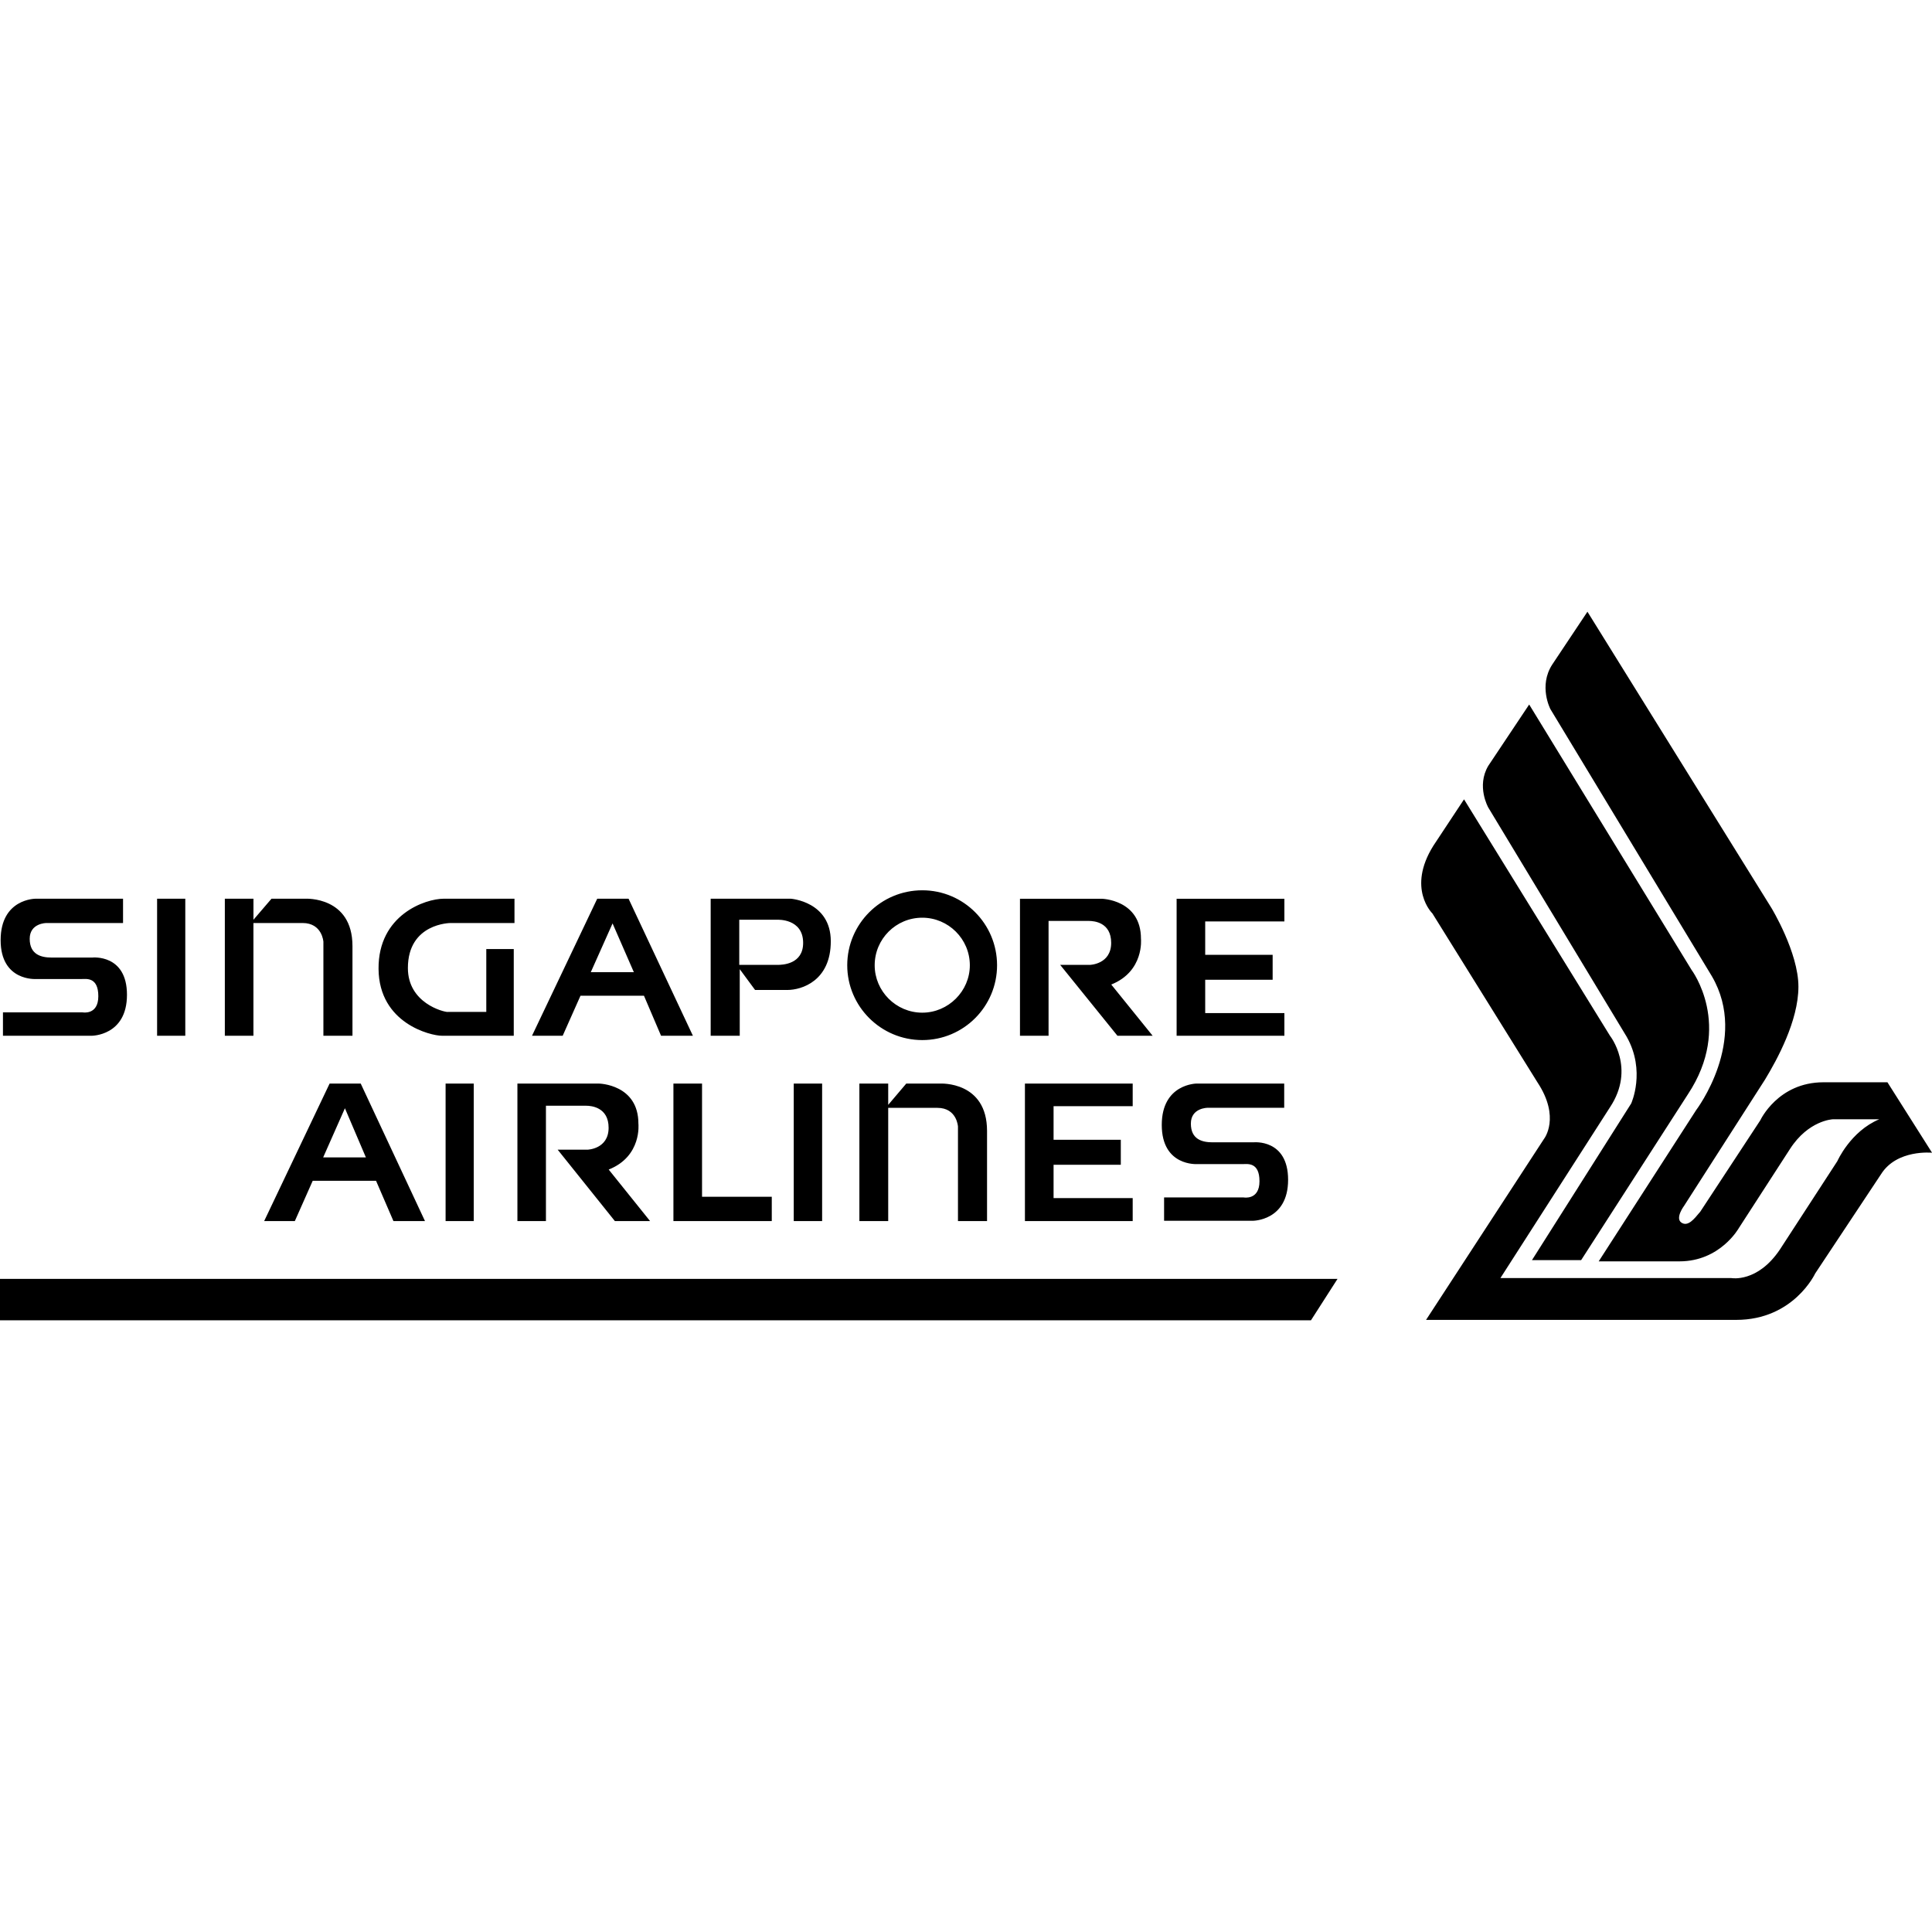
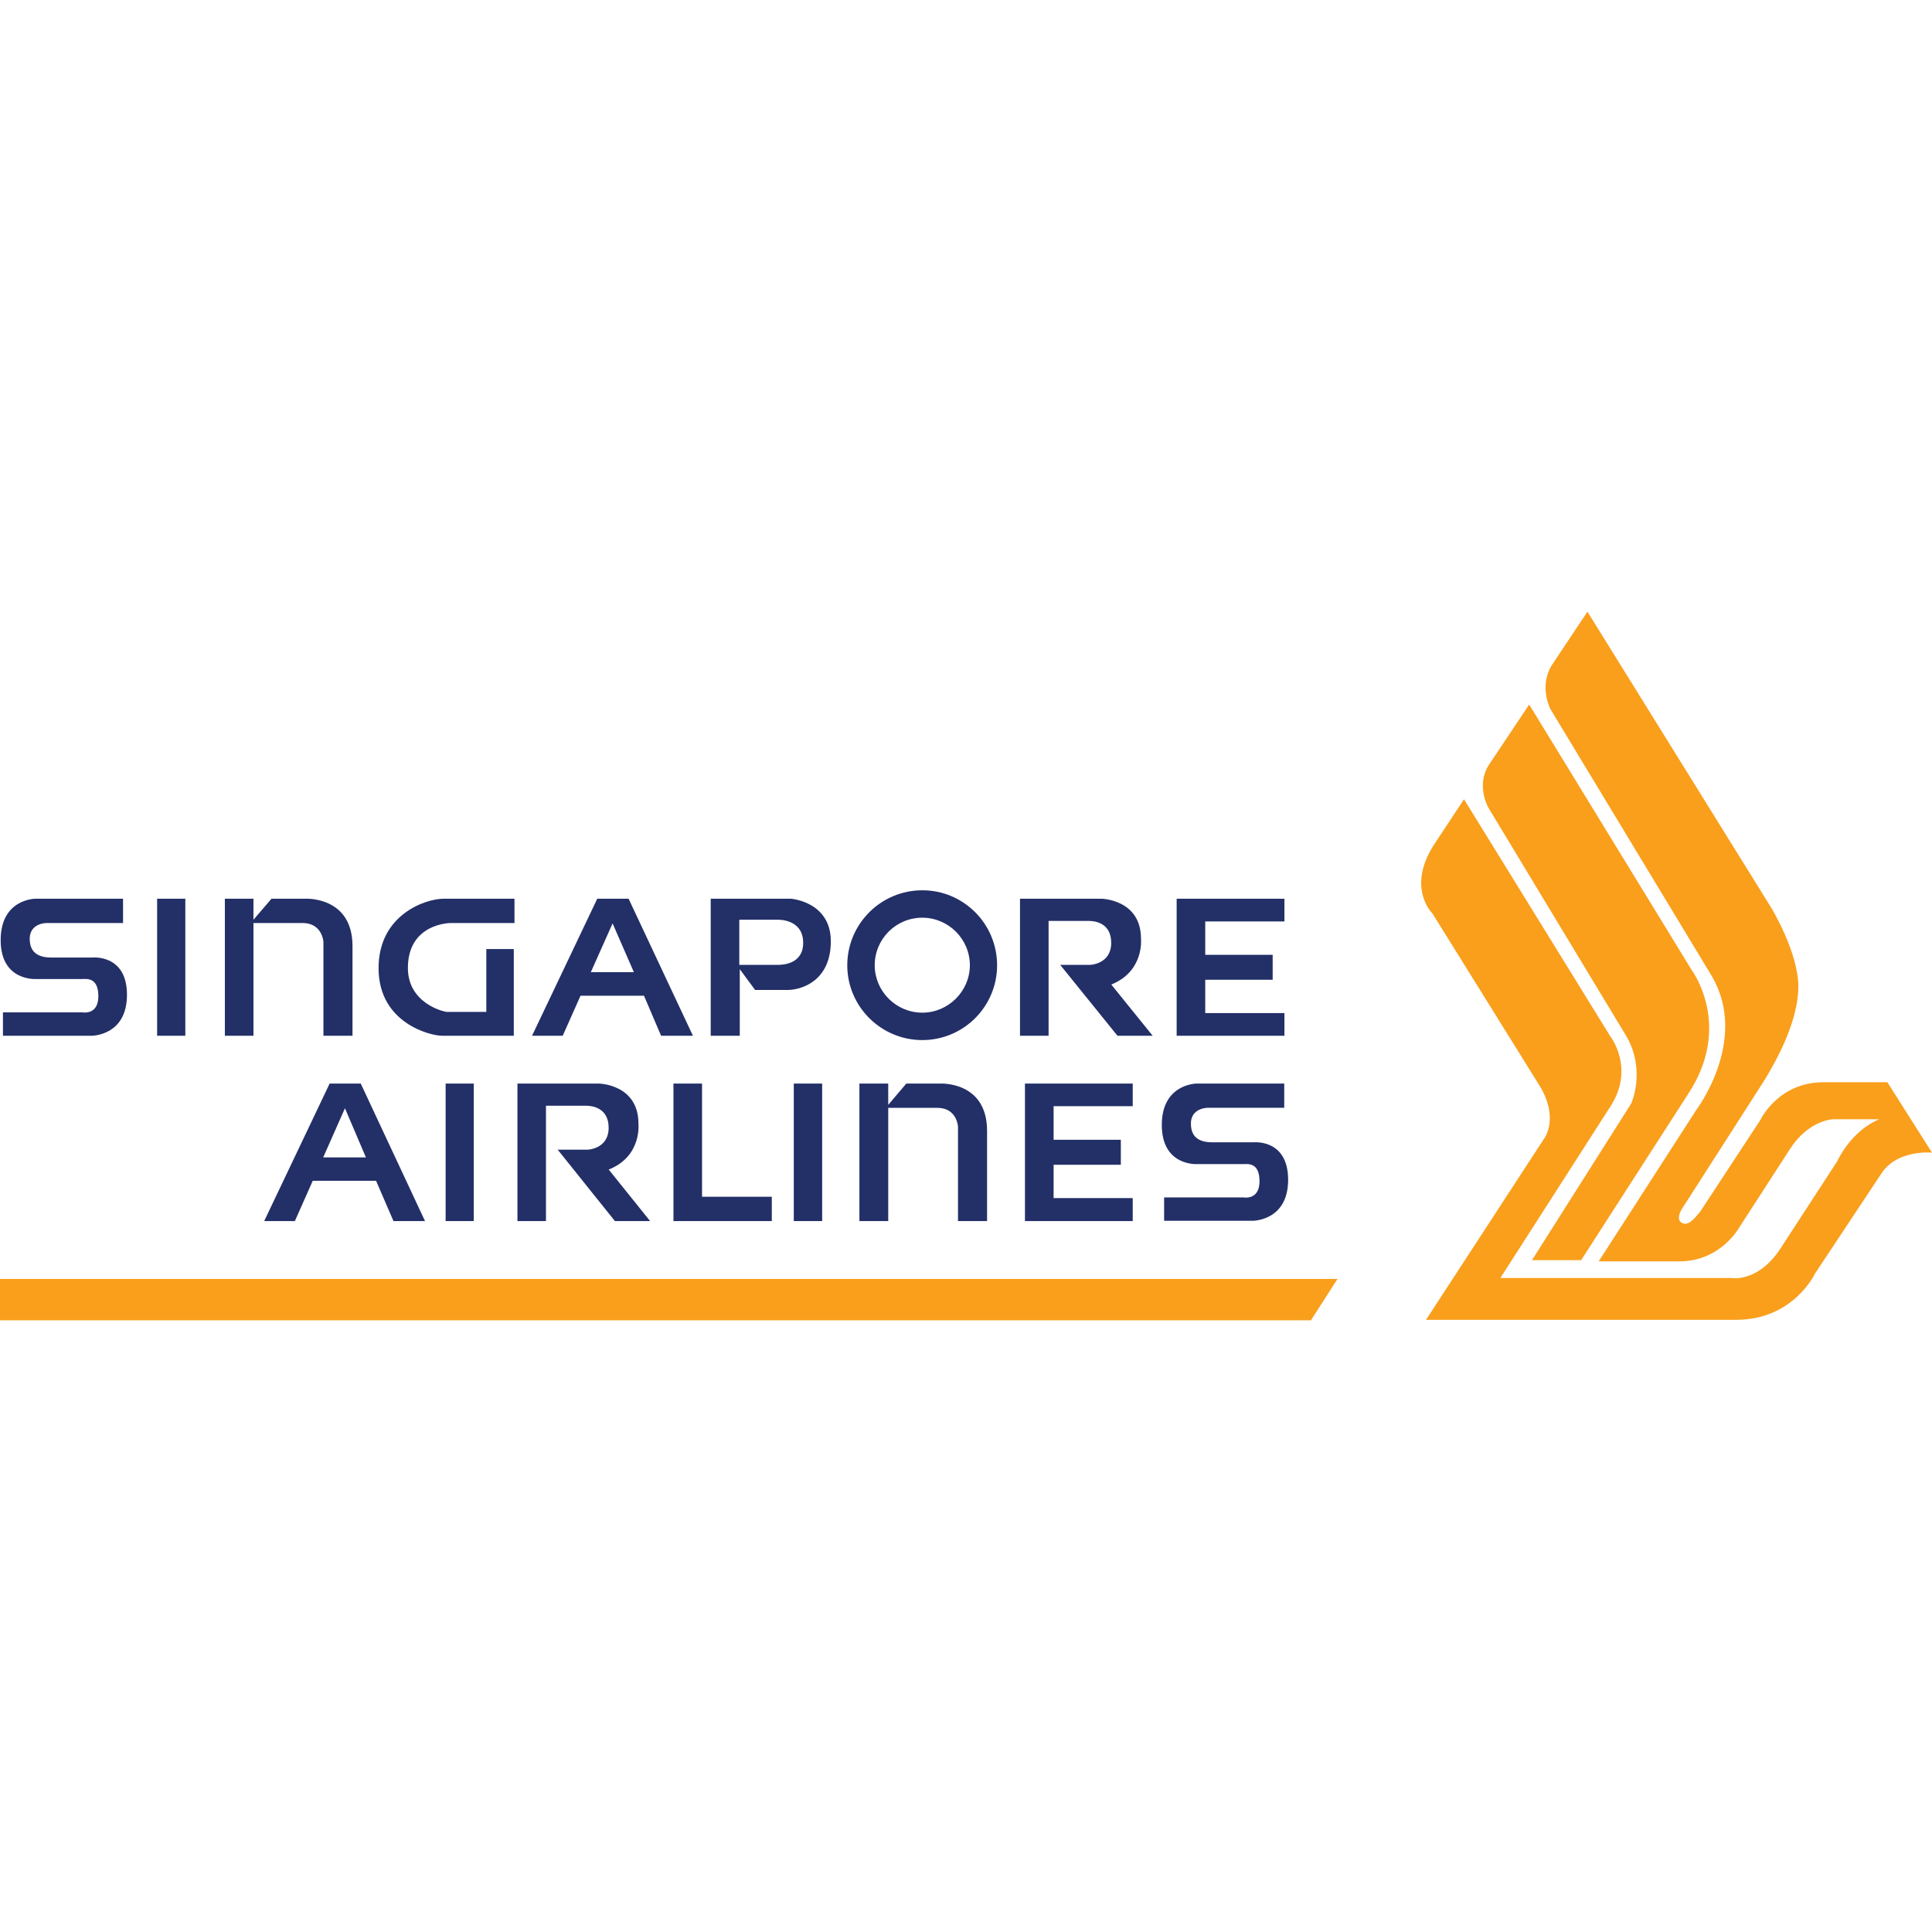
<svg xmlns="http://www.w3.org/2000/svg" role="img" viewBox="0 0 64 64">
-   <path d="m52.586 20.264-1.166 1.75c-.462.712-.061 1.476-.061 1.476l5.351 8.852c1.235 2.121-.523 4.432-.523 4.432l-3.228 5.01h2.676c1.355 0 1.969-1.107 1.969-1.107l1.69-2.613c.614-.956 1.418-.986 1.418-.986h1.539c-.955.402-1.387 1.387-1.387 1.387l-1.902 2.926c-.742 1.107-1.607.947-1.607.947h-7.652l3.631-5.66c.855-1.288 0-2.365 0-2.365l-4.836-7.834-1.016 1.537c-.887 1.418-.031 2.244-.031 2.244l3.478 5.592c.772 1.167.221 1.871.221 1.871l-3.91 6h10.275c1.902 0 2.615-1.537 2.615-1.537l2.182-3.289c.523-.833 1.69-.711 1.69-.711l-1.478-2.334h-2.121c-1.508 0-2.09 1.258-2.09 1.258l-2 3.045h-.004c-.183.22-.394.494-.613.344-.212-.152.092-.555.092-.555l2.682-4.184c.394-.651 1.105-1.941 1.105-3.076 0-1.137-.893-2.605-.893-2.605l-6.094-9.812zm-1.93 3.074-1.355 2.031c-.401.675 0 1.381 0 1.381l4.584 7.592c.644 1.137.15 2.213.15 2.213L50.748 41.744h1.629l3.537-5.494c1.508-2.28.121-4.121.121-4.121l-5.379-8.791zm-20.104 6.154c-1.371 0-2.486 1.113-2.486 2.484 0 1.364 1.115 2.478 2.486 2.478 1.371 0 2.477-1.114 2.477-2.478 0-1.371-1.106-2.484-2.477-2.484zm-29.371.279s-1.16-.007-1.16 1.373c0 1.372 1.176 1.287 1.176 1.287h1.523c.144 0 .537-.066.537.57 0 .636-.521.535-.521.535H.098v.773l.002.002h2.932s1.174.008 1.174-1.357c0-1.356-1.145-1.234-1.145-1.234H1.705c-.341 0-.721-.098-.721-.621 0-.523.553-.523.553-.523h2.539v-.805H1.182zm4.023 0v4.539h.934v-4.539H5.205zm2.244 0v4.539h.947v-3.734h1.629c.652 0 .689.621.689.621v3.113h.963v-2.969c0-1.652-1.555-1.57-1.555-1.57H8.994l-.598.697v-.697h-.947zm7.252 0c-.607 0-2.176.531-2.16 2.326.015 1.81 1.736 2.213 2.092 2.213h2.387v-2.871h-.91v2.082H14.83v.002c-.144 0-1.318-.296-1.318-1.455 0-1.493 1.416-1.492 1.416-1.492h2.115v-.805h-2.342zm5.084 0-2.16 4.539h1.016l.59-1.326h2.102l.566 1.326h1.055l-2.131-4.539h-1.037zm3.758 0v4.539h.963v-2.205l.508.689h1.068c.477 0 1.44-.302 1.44-1.613 0-1.318-1.326-1.41-1.326-1.41H23.543zm10.246 0v4.539h.947v-3.803h1.332c.174 0 .742.045.742.727 0 .712-.705.729-.705.729h-.984l1.897 2.348h1.166l-1.371-1.697c1.098-.44.984-1.516.984-1.516 0-1.304-1.305-1.326-1.305-1.326H33.789zm5.189 0v4.539h3.57v-.75h-2.623v-1.105h2.234v-.826h-2.234v-1.105h2.623v-.752h-3.57zm-8.426.629c.864 0 1.576.704 1.576 1.576 0 .857-.712 1.57-1.576 1.57-.871 0-1.576-.714-1.576-1.57 0-.871.705-1.576 1.576-1.576zm-6.062.068h1.266s.85-.045.85.766c0 .712-.69.729-.85.729h-1.266v-1.494zm-4.197.121.705 1.615h-1.426l.721-1.615zm-9.373 5.305-2.168 4.555h1.016l.592-1.334h2.098l.576 1.334h1.045l-2.129-4.555H10.92zm3.842 0v4.555h.932v-4.555h-.932zm2.379 0v4.555h.945V36.629h1.334c.174 0 .742.054.742.729 0 .712-.703.727-.703.727h-.984l1.895 2.365h1.166l-1.371-1.707c1.107-.439.984-1.522.984-1.522 0-1.303-1.303-1.326-1.303-1.326h-2.705zm5.168 0v4.555h3.258v-.805H23.256v-3.75h-.947zm3.986 0v4.555h.94v-4.555h-.94zm2.174 0V40.449h.955v-3.75h1.629c.65 0 .682.621.682.621v3.129h.963v-2.986c0-1.652-1.545-1.568-1.545-1.568h-1.131l-.598.705v-.705h-.955zm5.484 0v4.555h3.57v-.76h-2.621v-1.104h2.227v-.828h-2.227v-1.113h2.621v-.75H33.953zm5.693 0s-1.16-0-1.16 1.371c0 1.379 1.176 1.297 1.176 1.297h1.522c.144 0 .539-.068.539.568 0 .636-.523.537-.523.537h-2.637v.773h2.934s1.174.007 1.174-1.357c0-1.364-1.145-1.242-1.145-1.242h-1.355c-.349 0-.721-.098-.721-.621 0-.523.553-.523.553-.523h2.539v-.803h-2.894zm-28.219.818.695 1.629h-1.416l.721-1.629zM0 42.365v1.371h43.428l.879-1.371H0z" />
+   <path d="M0 42.366h44.306l-.879 1.371H0Zm52.377-.621h-1.629l3.288-5.19s.493-1.076-.151-2.213L49.3 26.749s-.401-.705 0-1.38l1.356-2.031 5.38 8.791s1.387 1.841-.121 4.121zm3.933-1.591 2-3.046s.583-1.257 2.091-1.257h2.121L64 38.183s-1.167-.121-1.69.712L60.128 42.183s-.712 1.538-2.614 1.538H47.238l3.911-6s.552-.705-.22-1.871l-3.479-5.592s-.856-.826.031-2.244l1.016-1.538 4.835 7.835s.855 1.077 0 2.365l-3.631 5.66h7.653s.864.16 1.606-.947l1.903-2.925s.432-.985 1.387-1.386h-1.538s-.804.03-1.417.986l-1.69 2.613s-.614 1.107-1.97 1.107H52.959l3.228-5.009s1.758-2.311.523-4.433L51.36 23.49s-.402-.765.06-1.477l1.166-1.75 6.092 9.813s.894 1.47.894 2.607c0 1.135-.712 2.425-1.107 3.076l-2.682 4.183s-.303.401-.091.553c.219.151.431-.122.614-.342z" fill="#F99F1C" />
+   <path d="M30.553 29.492c-1.371 0-2.486 1.113-2.486 2.484 0 1.364 1.115 2.478 2.486 2.478 1.371 0 2.477-1.114 2.477-2.478 0-1.371-1.106-2.484-2.477-2.484zm-29.371.279s-1.16-.007-1.16 1.373c0 1.372 1.176 1.287 1.176 1.287h1.523c.144 0 .537-.066.537.57 0 .636-.521.535-.521.535H.098v.773l.002.002h2.932s1.174.008 1.174-1.357c0-1.356-1.145-1.234-1.145-1.234H1.705c-.341 0-.721-.098-.721-.621 0-.523.553-.523.553-.523h2.539v-.805zm4.023 0v4.539h.934v-4.539zm2.244 0v4.539h.947v-3.734h1.629c.652 0 .689.621.689.621v3.113h.963v-2.969c0-1.652-1.555-1.57-1.555-1.57H8.994l-.598.697v-.697zm7.252 0c-.607 0-2.176.531-2.16 2.326.015 1.81 1.736 2.213 2.092 2.213h2.387v-2.871h-.91v2.082H14.83v.002c-.144 0-1.318-.296-1.318-1.455 0-1.493 1.416-1.492 1.416-1.492h2.115v-.805zm5.084 0-2.16 4.539h1.016l.59-1.326h2.102l.566 1.326h1.055l-2.131-4.539zm3.758 0v4.539h.963v-2.205l.508.689h1.068c.477 0 1.44-.302 1.44-1.613 0-1.318-1.326-1.41-1.326-1.41zm10.246 0v4.539h.947v-3.803h1.332c.174 0 .742.045.742.727 0 .712-.705.729-.705.729h-.984l1.897 2.348h1.166l-1.371-1.697c1.098-.44.984-1.516.984-1.516 0-1.304-1.305-1.326-1.305-1.326zm5.189 0v4.539h3.57v-.75h-2.623v-1.105h2.234v-.826h-2.234v-1.105h2.623v-.752zm-8.426.629c.864 0 1.576.704 1.576 1.576 0 .857-.712 1.57-1.576 1.57-.871 0-1.576-.714-1.576-1.57 0-.871.705-1.576 1.576-1.576zm-6.062.068h1.266s.85-.045.85.766c0 .712-.69.729-.85.729h-1.266zm-4.197.121.705 1.615h-1.426zm-9.373 5.305-2.168 4.555h1.016l.592-1.334h2.098l.576 1.334h1.045l-2.129-4.555zm3.842 0v4.555h.932v-4.555zm2.379 0v4.555h.945V36.629h1.334c.174 0 .742.054.742.729 0 .712-.703.727-.703.727h-.984l1.895 2.365h1.166l-1.371-1.707c1.107-.439.984-1.522.984-1.522 0-1.303-1.303-1.326-1.303-1.326zm5.168 0v4.555h3.258v-.805H23.256v-3.75zm3.986 0v4.555h.94v-4.555zm2.174 0v4.555h.955v-3.75h1.629c.65 0 .682.621.682.621v3.129h.963v-2.986c0-1.652-1.545-1.568-1.545-1.568h-1.131l-.598.705v-.705zm5.484 0v4.555h3.57v-.76h-2.621v-1.104h2.227v-.828h-2.227v-1.113h2.621v-.75h-3.568zm5.693 0s-1.16-0-1.16 1.371c0 1.379 1.176 1.297 1.176 1.297h1.522c.144 0 .539-.068.539.568 0 .636-.523.537-.523.537h-2.637v.773h2.934s1.174.007 1.174-1.357c0-1.364-1.145-1.242-1.145-1.242h-1.355c-.349 0-.721-.098-.721-.621 0-.523.553-.523.553-.523h2.539v-.803zm-28.219.818.695 1.629h-1.416z" fill="#232F67" />
</svg>
